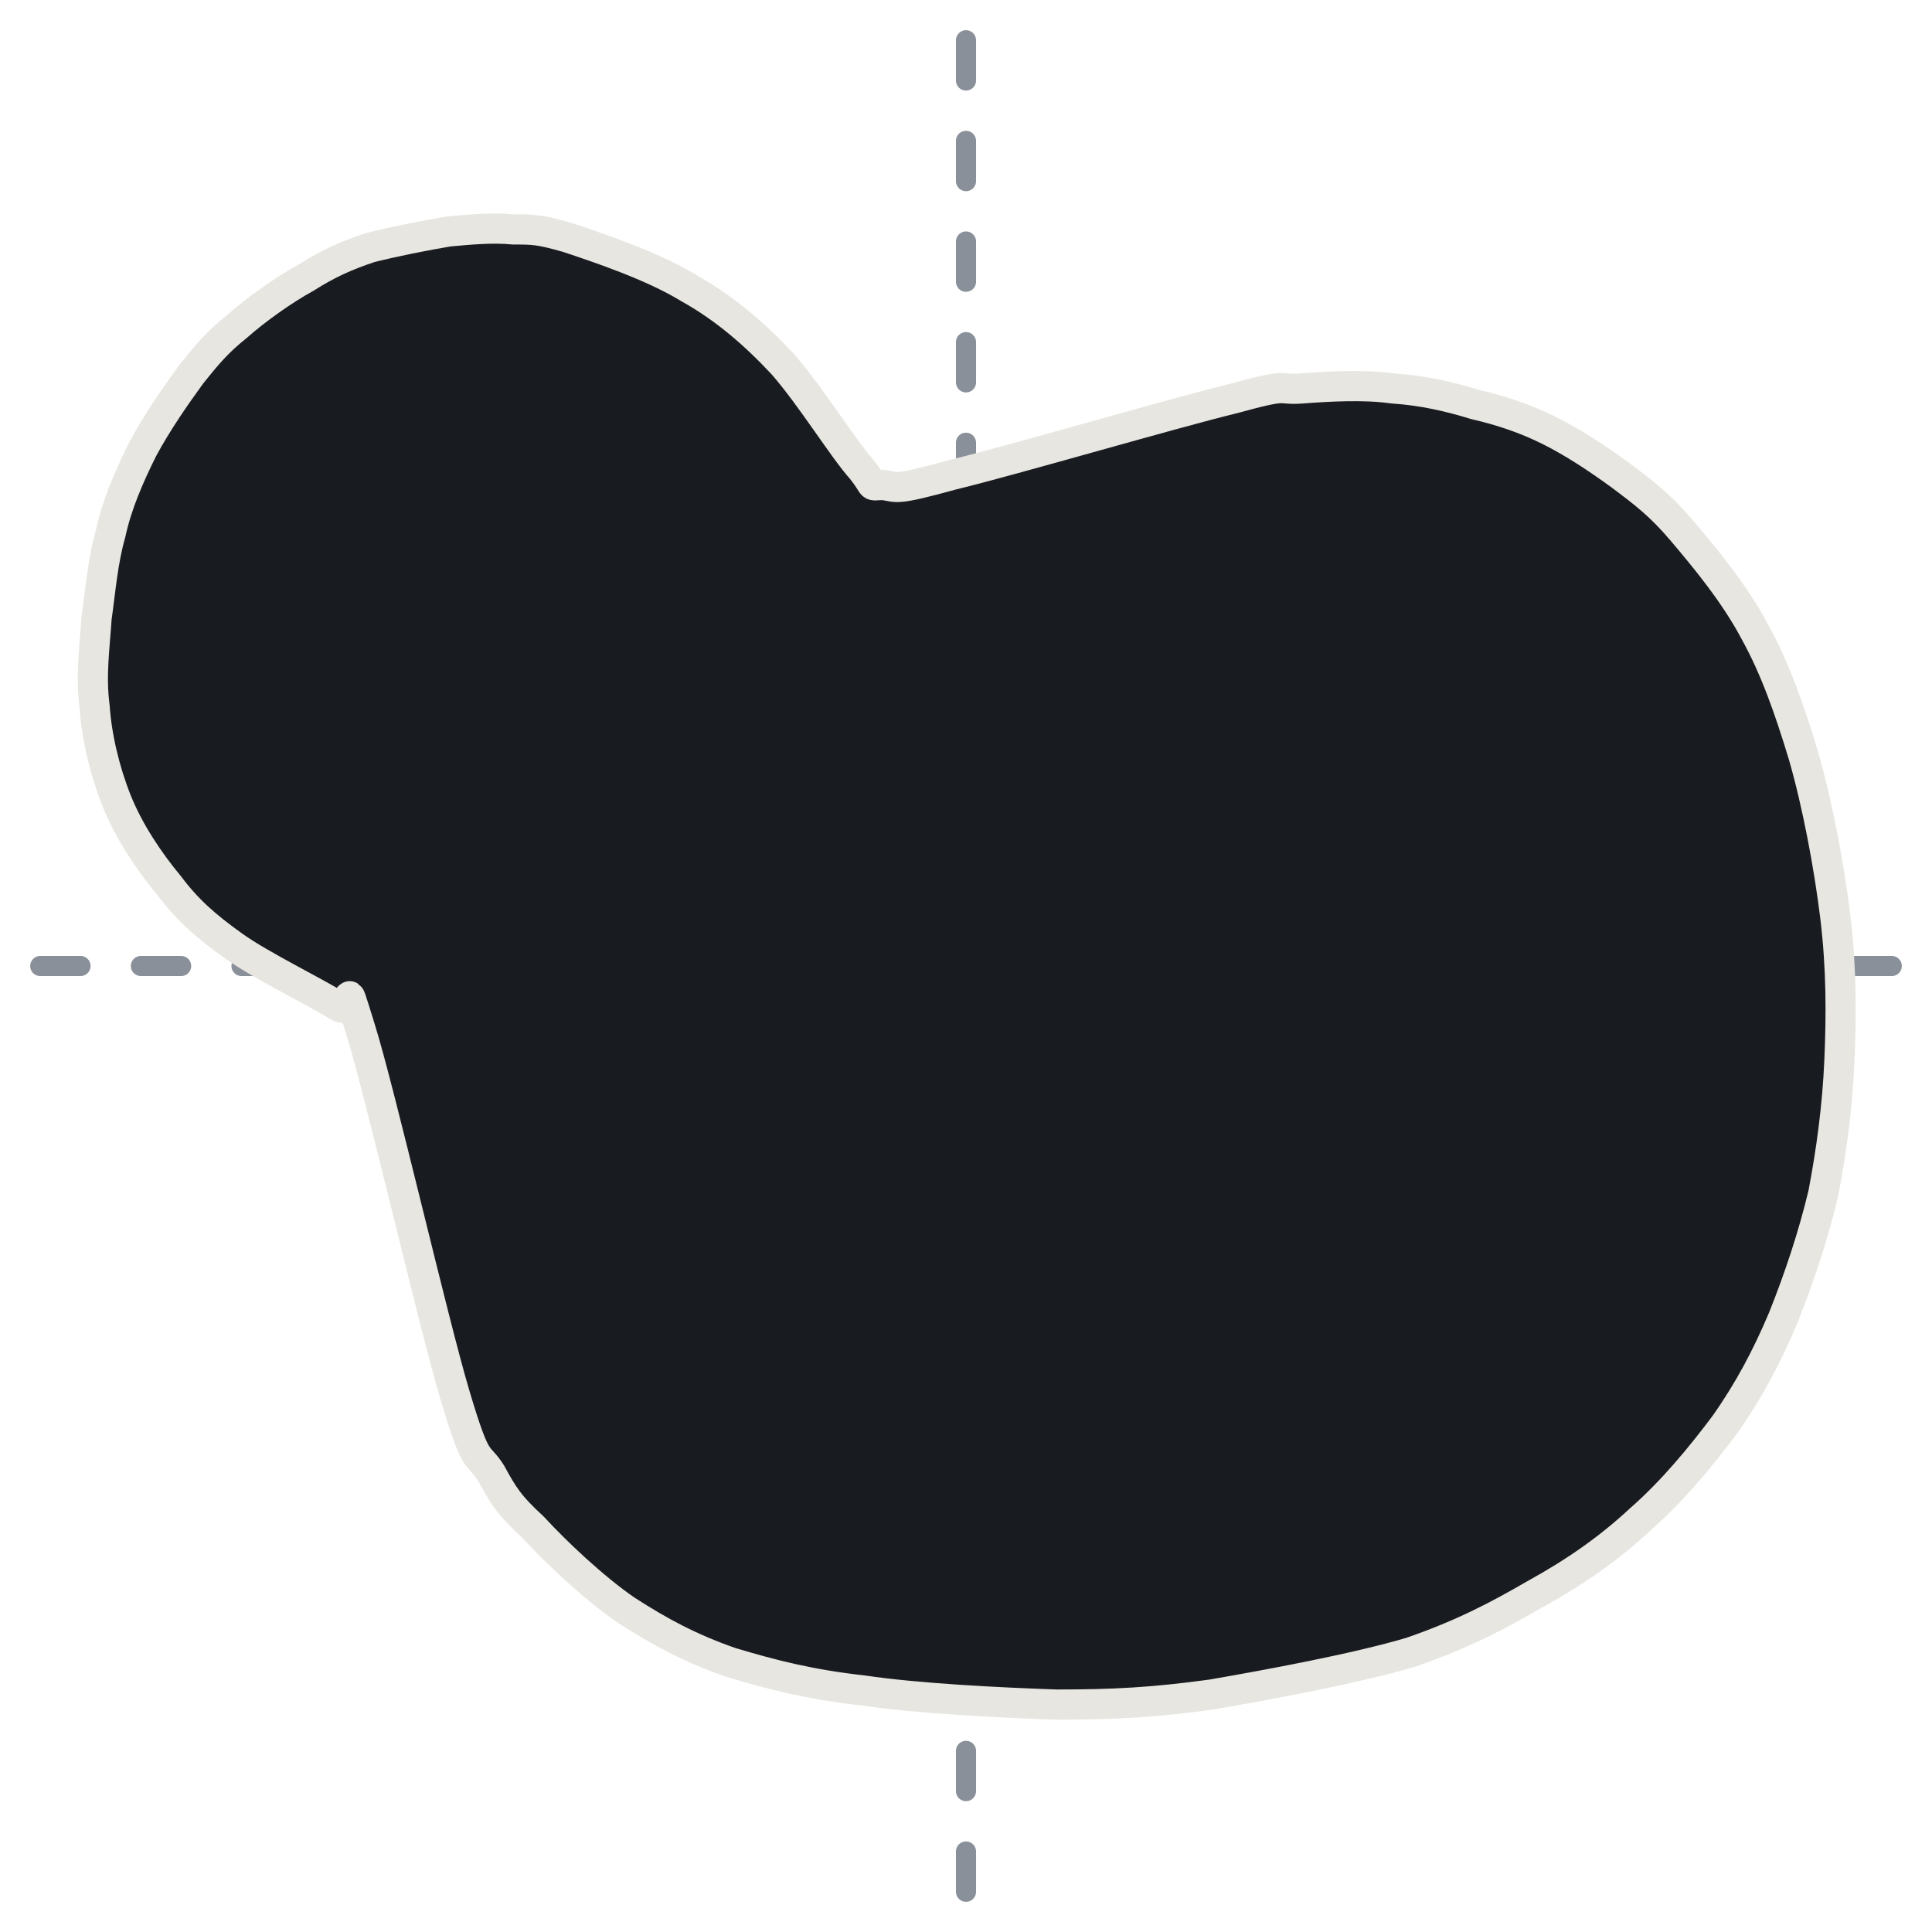
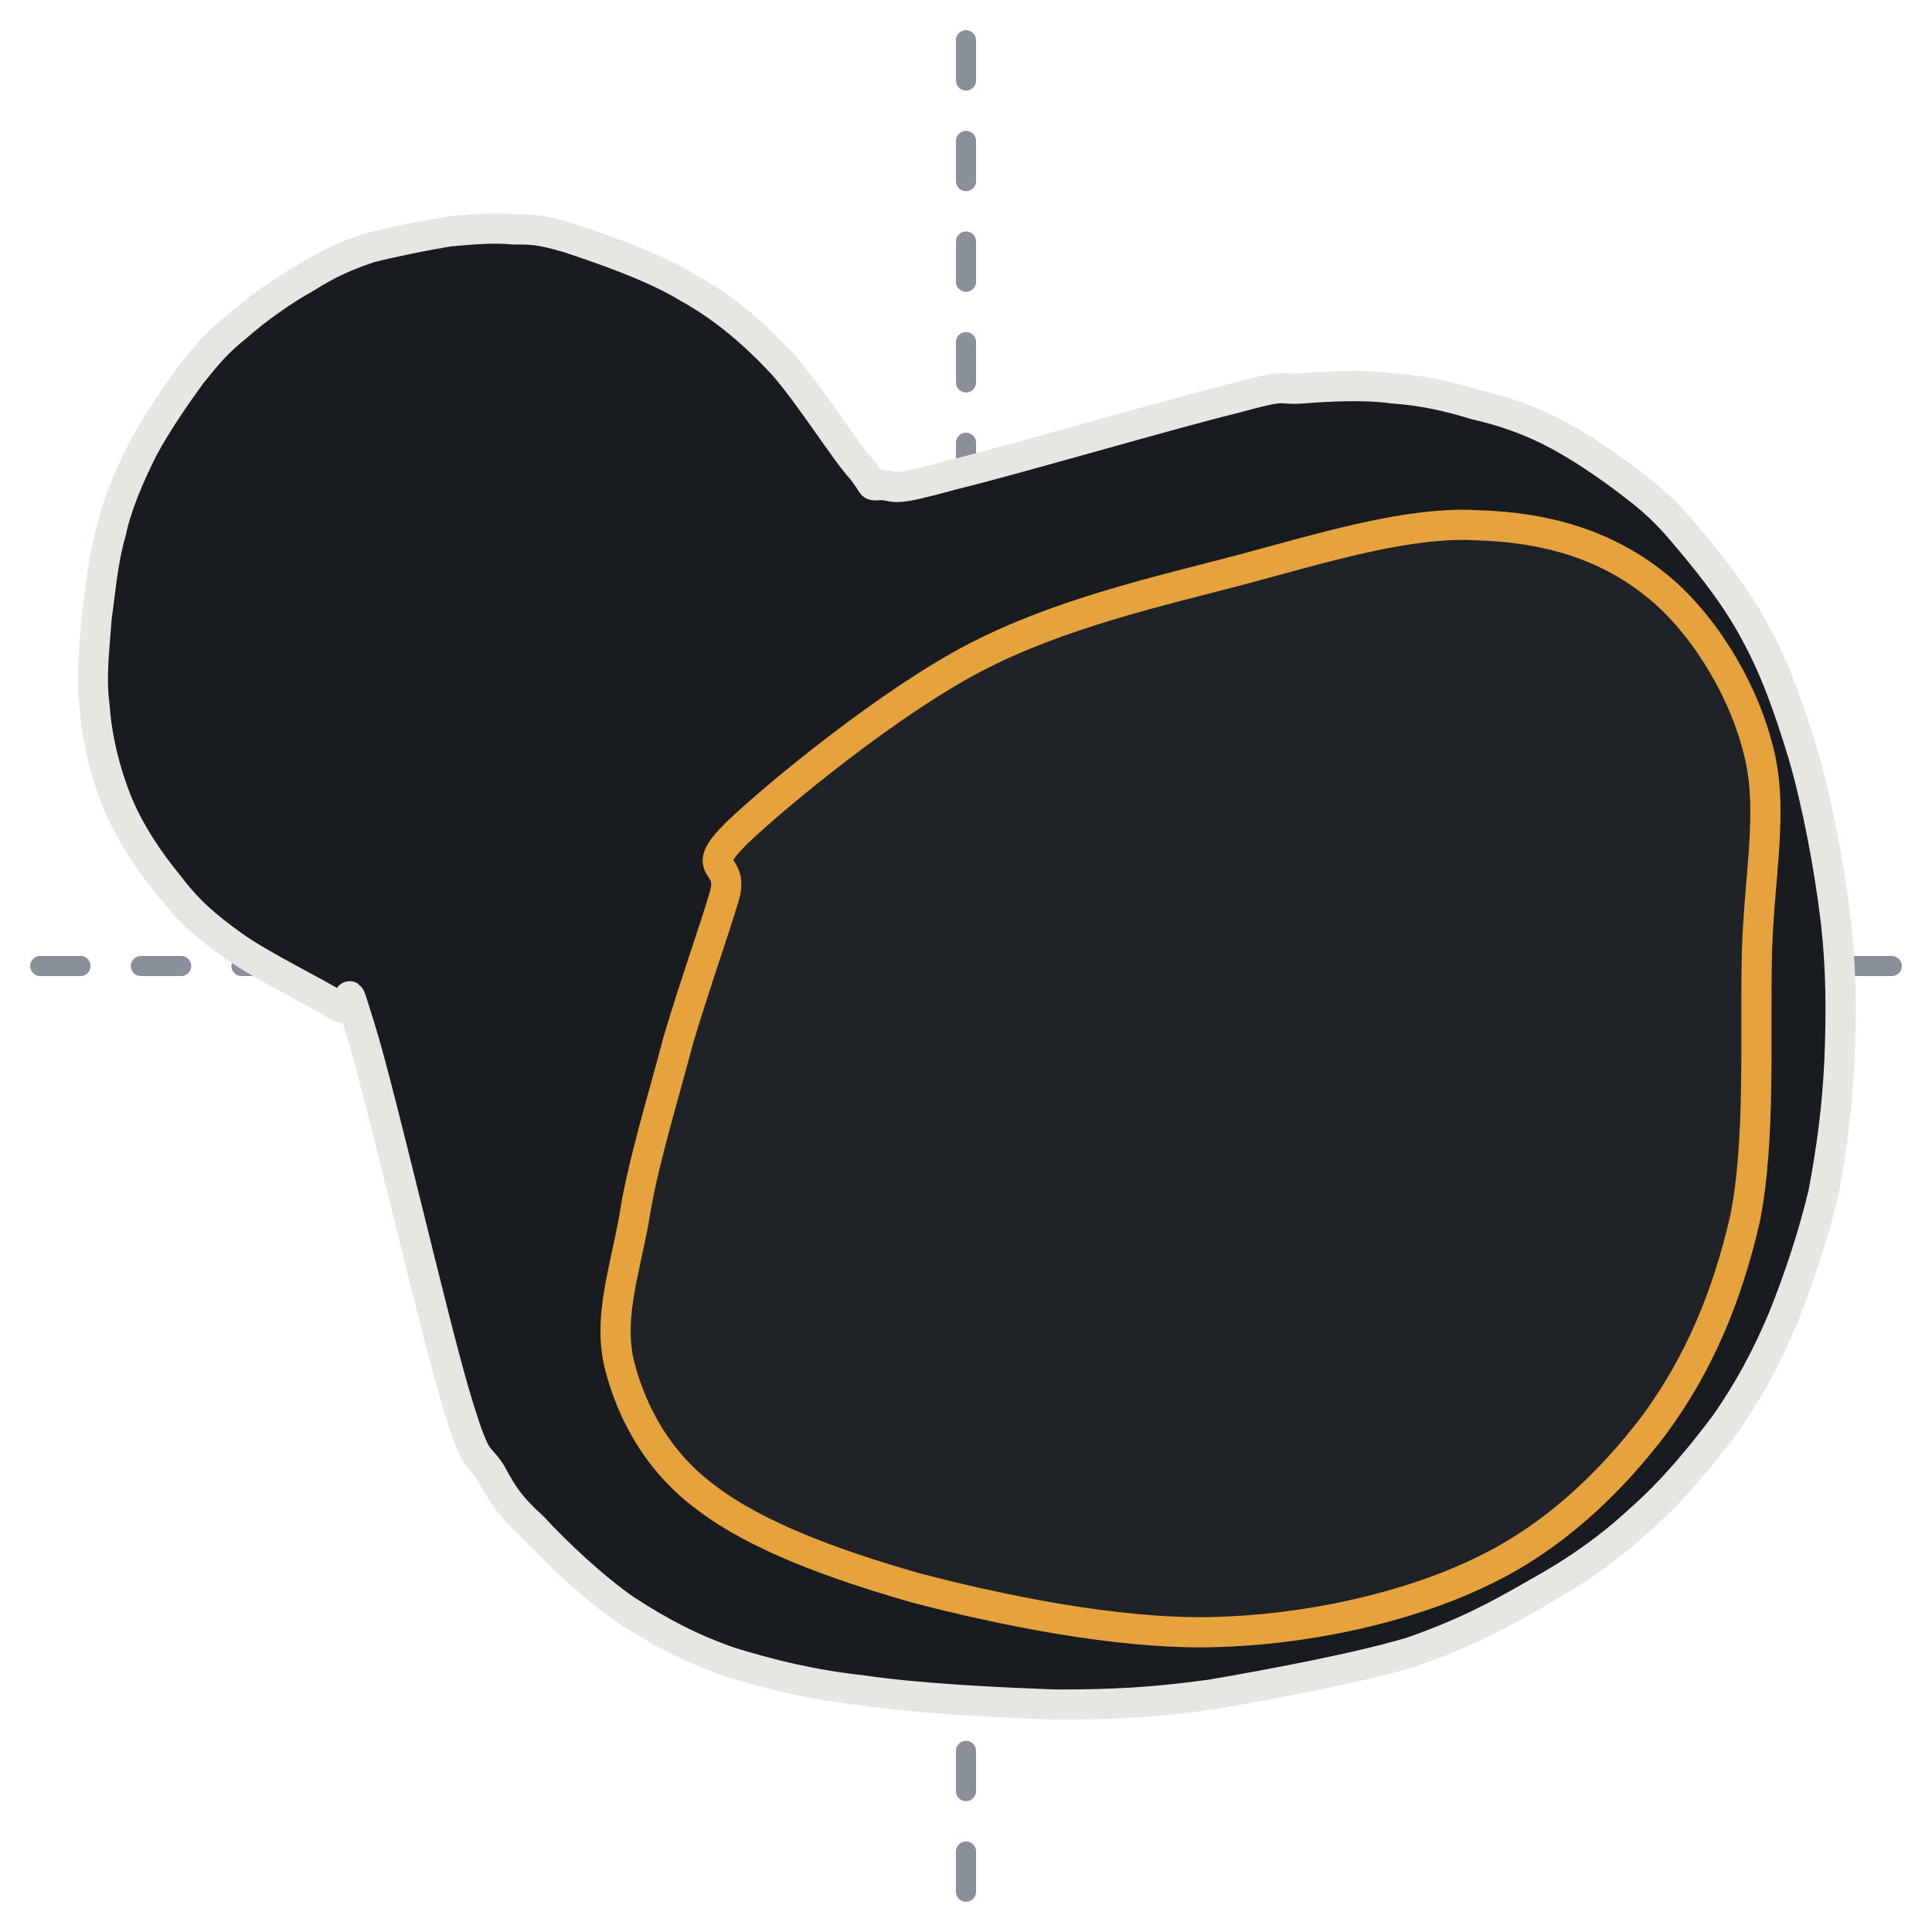
<svg xmlns="http://www.w3.org/2000/svg" viewBox="0 0 96 96" width="96" height="96" role="img" aria-label="Jabra Elite 3 Active left earbud">
  <path d="M48.0 2.0L48.0 4.0M48.0 7.0L48.0 9.0M48.0 12.0L48.0 14.0M48.0 17.0L48.0 19.0M48.0 22.0L48.0 24.0M48.0 27.0L48.0 29.0M48.0 32.0L48.0 34.0M48.0 37.0L48.0 39.0M48.0 42.0L48.0 44.0M48.0 47.0L48.0 49.0M48.0 52.0L48.0 54.0M48.0 57.0L48.0 59.0M48.0 62.0L48.0 64.0M48.0 67.0L48.0 69.0M48.0 72.0L48.0 74.0M48.0 77.0L48.0 79.0M48.0 82.0L48.0 84.0M48.0 87.0L48.0 89.0M48.0 92.0L48.0 94.0M2.0 48.0L4.0 48.0M7.0 48.0L9.0 48.0M12.0 48.0L14.0 48.0M17.0 48.0L19.0 48.0M22.0 48.0L24.0 48.0M27.0 48.0L29.0 48.0M32.0 48.0L34.0 48.0M37.0 48.0L39.0 48.0M42.0 48.0L44.0 48.0M47.0 48.0L49.0 48.0M52.0 48.0L54.0 48.0M57.0 48.0L59.0 48.0M62.0 48.0L64.0 48.0M67.0 48.0L69.0 48.0M72.0 48.0L74.0 48.0M77.0 48.0L79.0 48.0M82.0 48.0L84.0 48.0M87.0 48.0L89.0 48.0M92.0 48.0L94.0 48.0" fill="none" stroke="#8A9099" stroke-width="1.0" stroke-linecap="round" stroke-linejoin="round" />
  <path d="M22.3 11.5C23.4 11.4 24.5 11.3 25.5 11.4C26.5 11.4 26.8 11.4 28.2 11.8C29.7 12.3 32.4 13.2 34.2 14.3C36.0 15.3 37.5 16.6 38.9 18.1C40.3 19.7 41.9 22.3 42.8 23.3C43.6 24.3 43.1 24.1 43.9 24.1C44.6 24.2 44.4 24.4 47.3 23.6C50.2 22.9 58.4 20.5 61.3 19.8C64.2 19.0 63.4 19.4 64.7 19.3C66.0 19.2 67.8 19.1 69.2 19.3C70.7 19.4 72.0 19.7 73.3 20.1C74.6 20.4 75.8 20.8 77.0 21.4C78.2 22.0 79.4 22.8 80.5 23.6C81.7 24.5 82.5 25.1 83.6 26.4C84.7 27.7 86.2 29.5 87.2 31.4C88.2 33.2 88.9 35.2 89.6 37.5C90.3 39.9 90.9 43.1 91.2 45.6C91.5 48.1 91.5 50.4 91.4 52.7C91.3 55.0 91.0 57.2 90.6 59.3C90.1 61.4 89.4 63.5 88.6 65.5C87.8 67.4 86.9 69.1 85.7 70.8C84.5 72.4 83.1 74.1 81.5 75.5C80.0 76.9 78.3 78.1 76.3 79.2C74.4 80.3 72.7 81.2 70.1 82.1C67.4 82.9 63.1 83.7 60.2 84.2C57.3 84.6 55.3 84.7 52.5 84.7C49.6 84.6 45.6 84.4 42.9 84.0C40.2 83.7 38.3 83.2 36.3 82.6C34.3 81.9 32.8 81.1 31.1 80.0C29.5 78.9 27.6 77.1 26.5 75.9C25.3 74.8 25.0 74.3 24.4 73.2C23.7 72.1 23.7 73.0 22.6 69.3C21.5 65.6 18.9 54.3 17.9 51.1C16.9 47.9 17.8 50.6 16.8 50.0C15.7 49.3 13.0 48.0 11.6 47.0C10.2 46.0 9.3 45.2 8.4 44.0C7.4 42.8 6.4 41.3 5.8 39.8C5.2 38.3 4.8 36.6 4.7 35.1C4.5 33.6 4.7 32.2 4.8 30.7C5.0 29.3 5.1 27.9 5.5 26.5C5.8 25.1 6.4 23.7 7.1 22.3C7.8 21.0 8.7 19.7 9.5 18.6C10.3 17.6 10.8 17.0 11.8 16.2C12.7 15.4 14.1 14.4 15.2 13.8C16.3 13.1 17.2 12.7 18.4 12.3C19.6 12.0 21.1 11.7 22.3 11.5Z" fill="#181B1F" stroke="#E8E6E1" stroke-width="1.5" stroke-linecap="round" stroke-linejoin="round" />
+   <path d="M36.6 41.4C38.7 39.4 44.2 34.9 48.4 32.7C52.6 30.5 57.5 29.4 61.7 28.3C65.8 27.2 70.0 25.9 73.4 26.1C76.9 26.2 79.8 27.1 82.2 29.0C84.5 30.8 86.5 34.0 87.3 37.0C88.2 40.1 87.4 43.4 87.3 47.4C87.2 51.3 87.5 56.7 86.7 60.6C85.8 64.5 84.4 67.8 82.2 70.8C80.0 73.7 77.1 76.5 73.4 78.2C69.8 79.9 64.9 81.0 60.2 81.1C55.5 81.2 49.7 80.0 45.5 78.9C41.3 77.7 37.6 76.3 35.2 74.5C32.7 72.7 31.4 70.2 30.8 67.9C30.2 65.6 31.0 63.3 31.5 60.6C31.9 57.9 33.0 54.4 33.7 51.7C34.5 49.0 35.5 46.2 36.0 44.5C36.5 42.7 34.6 43.4 36.6 41.4Z" fill="#1F2328" stroke="#E6A23C" stroke-width="1.5" stroke-linecap="round" stroke-linejoin="round" />
</svg>
